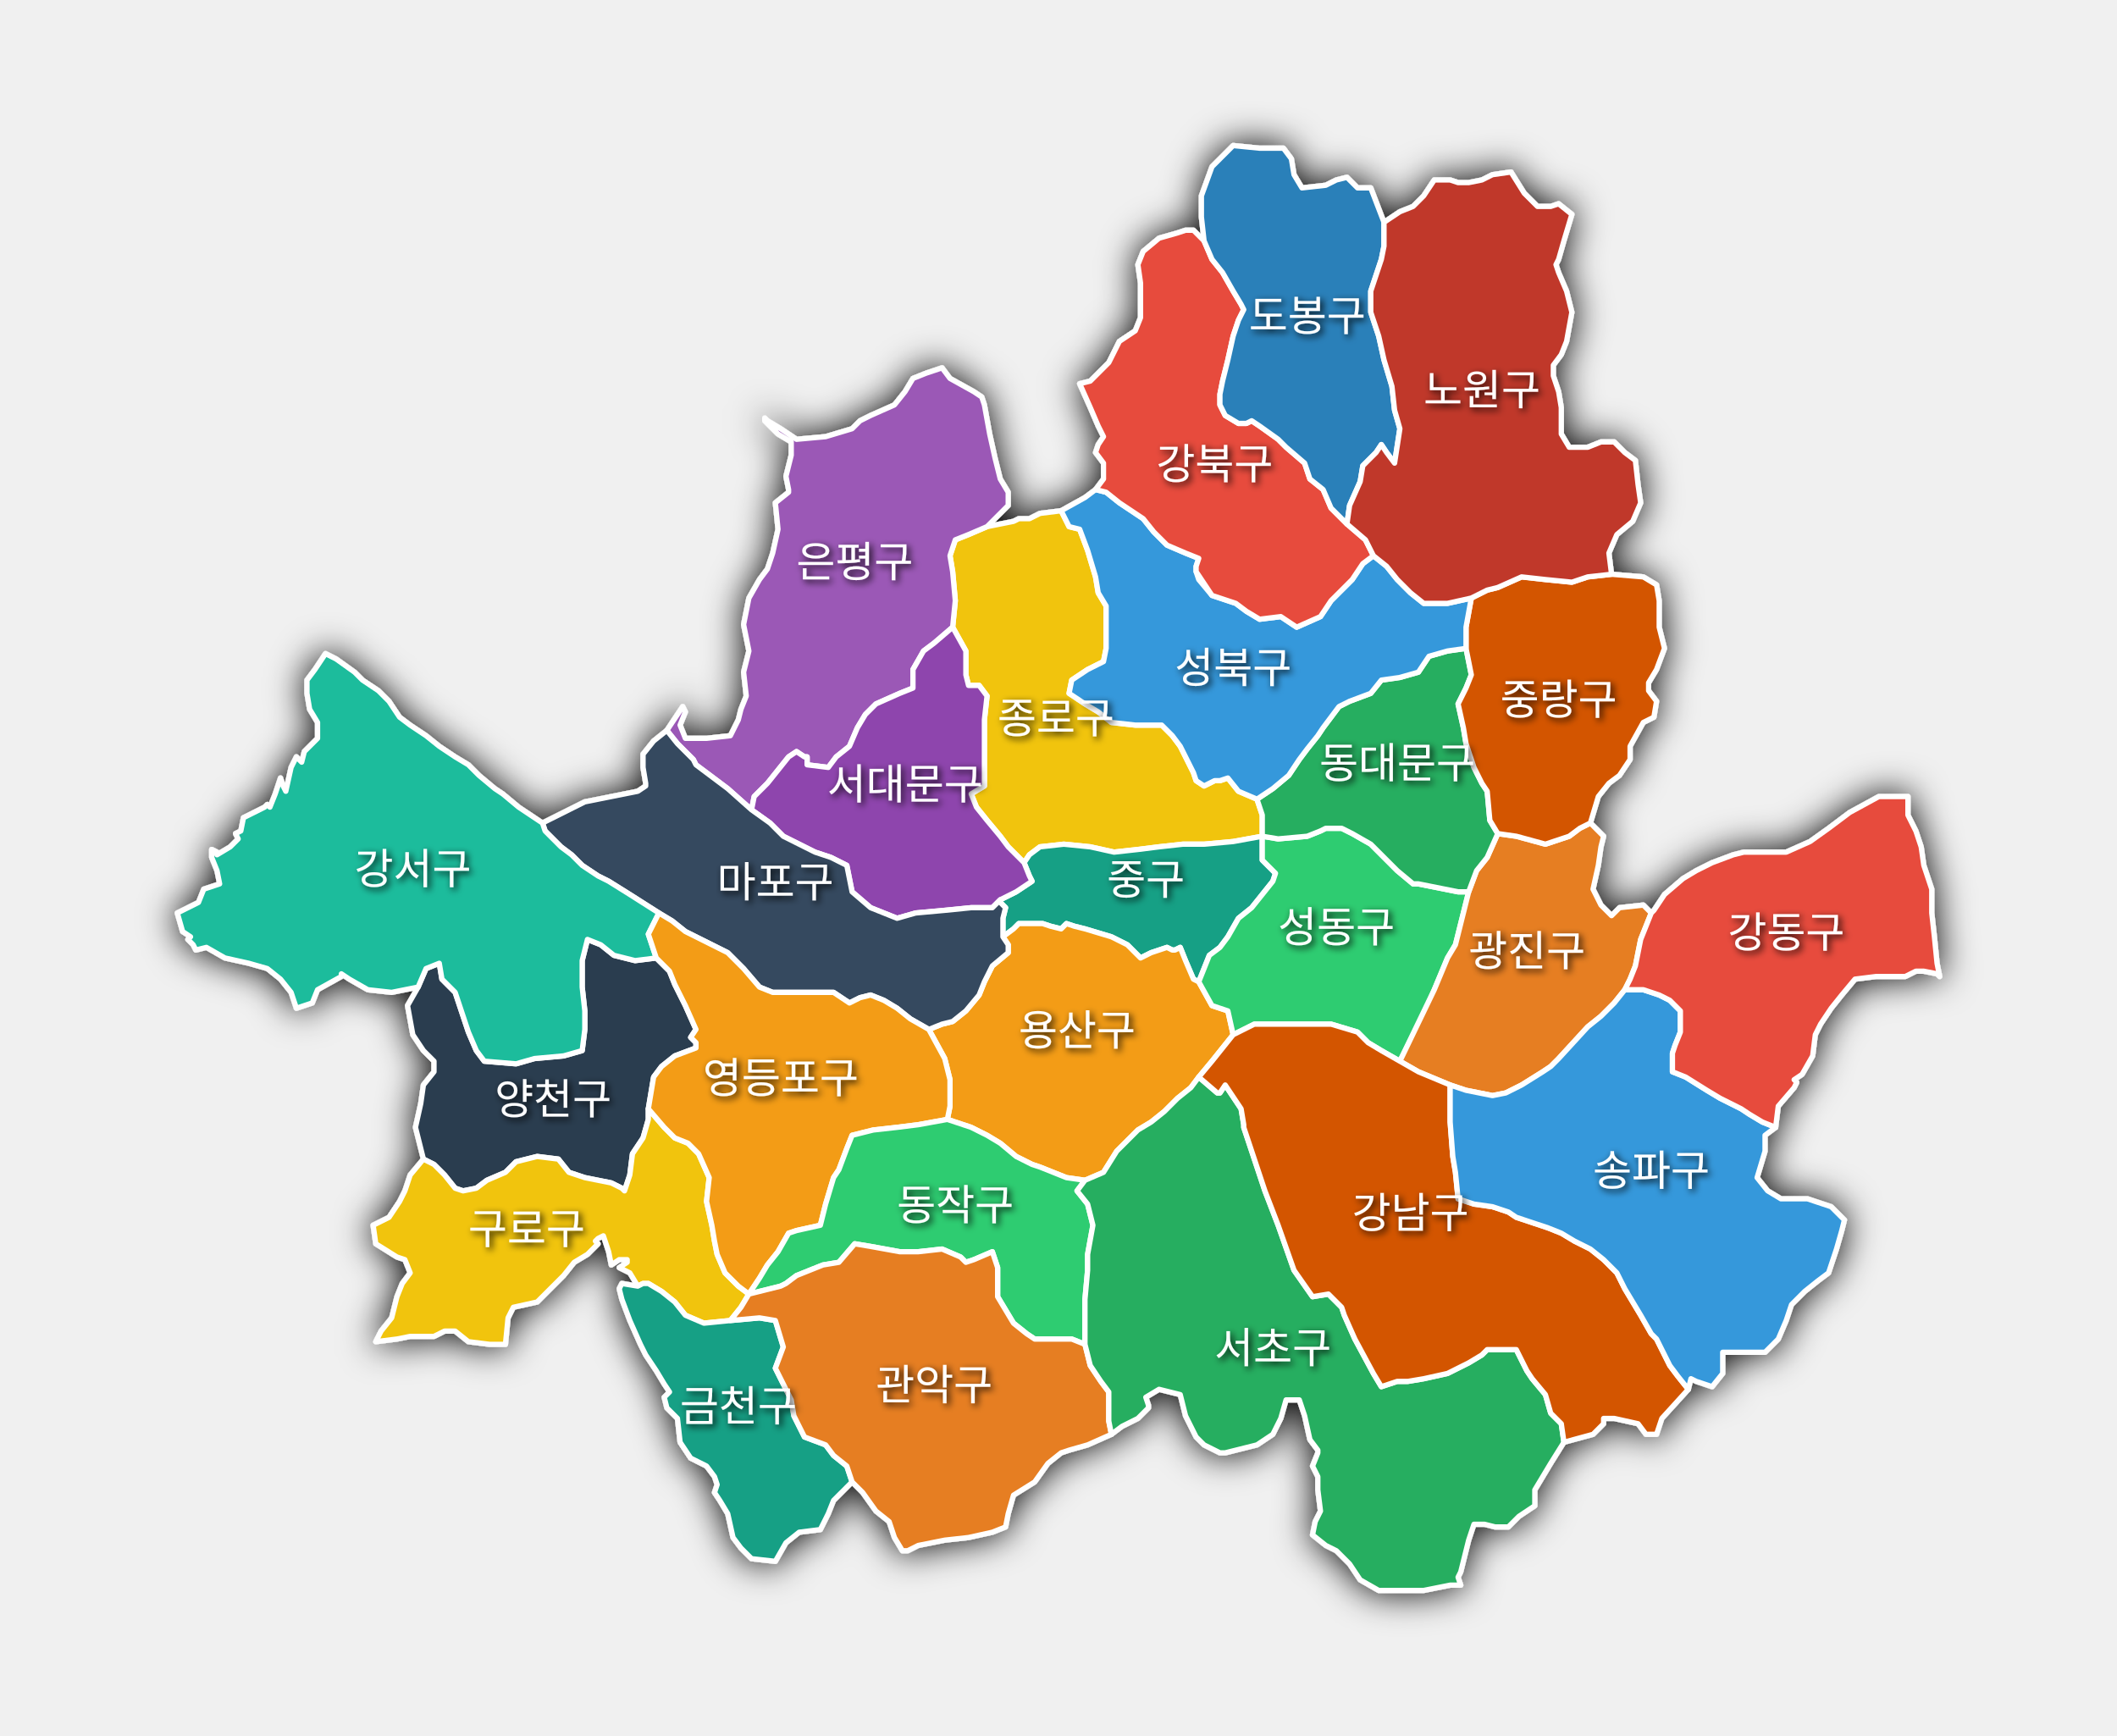
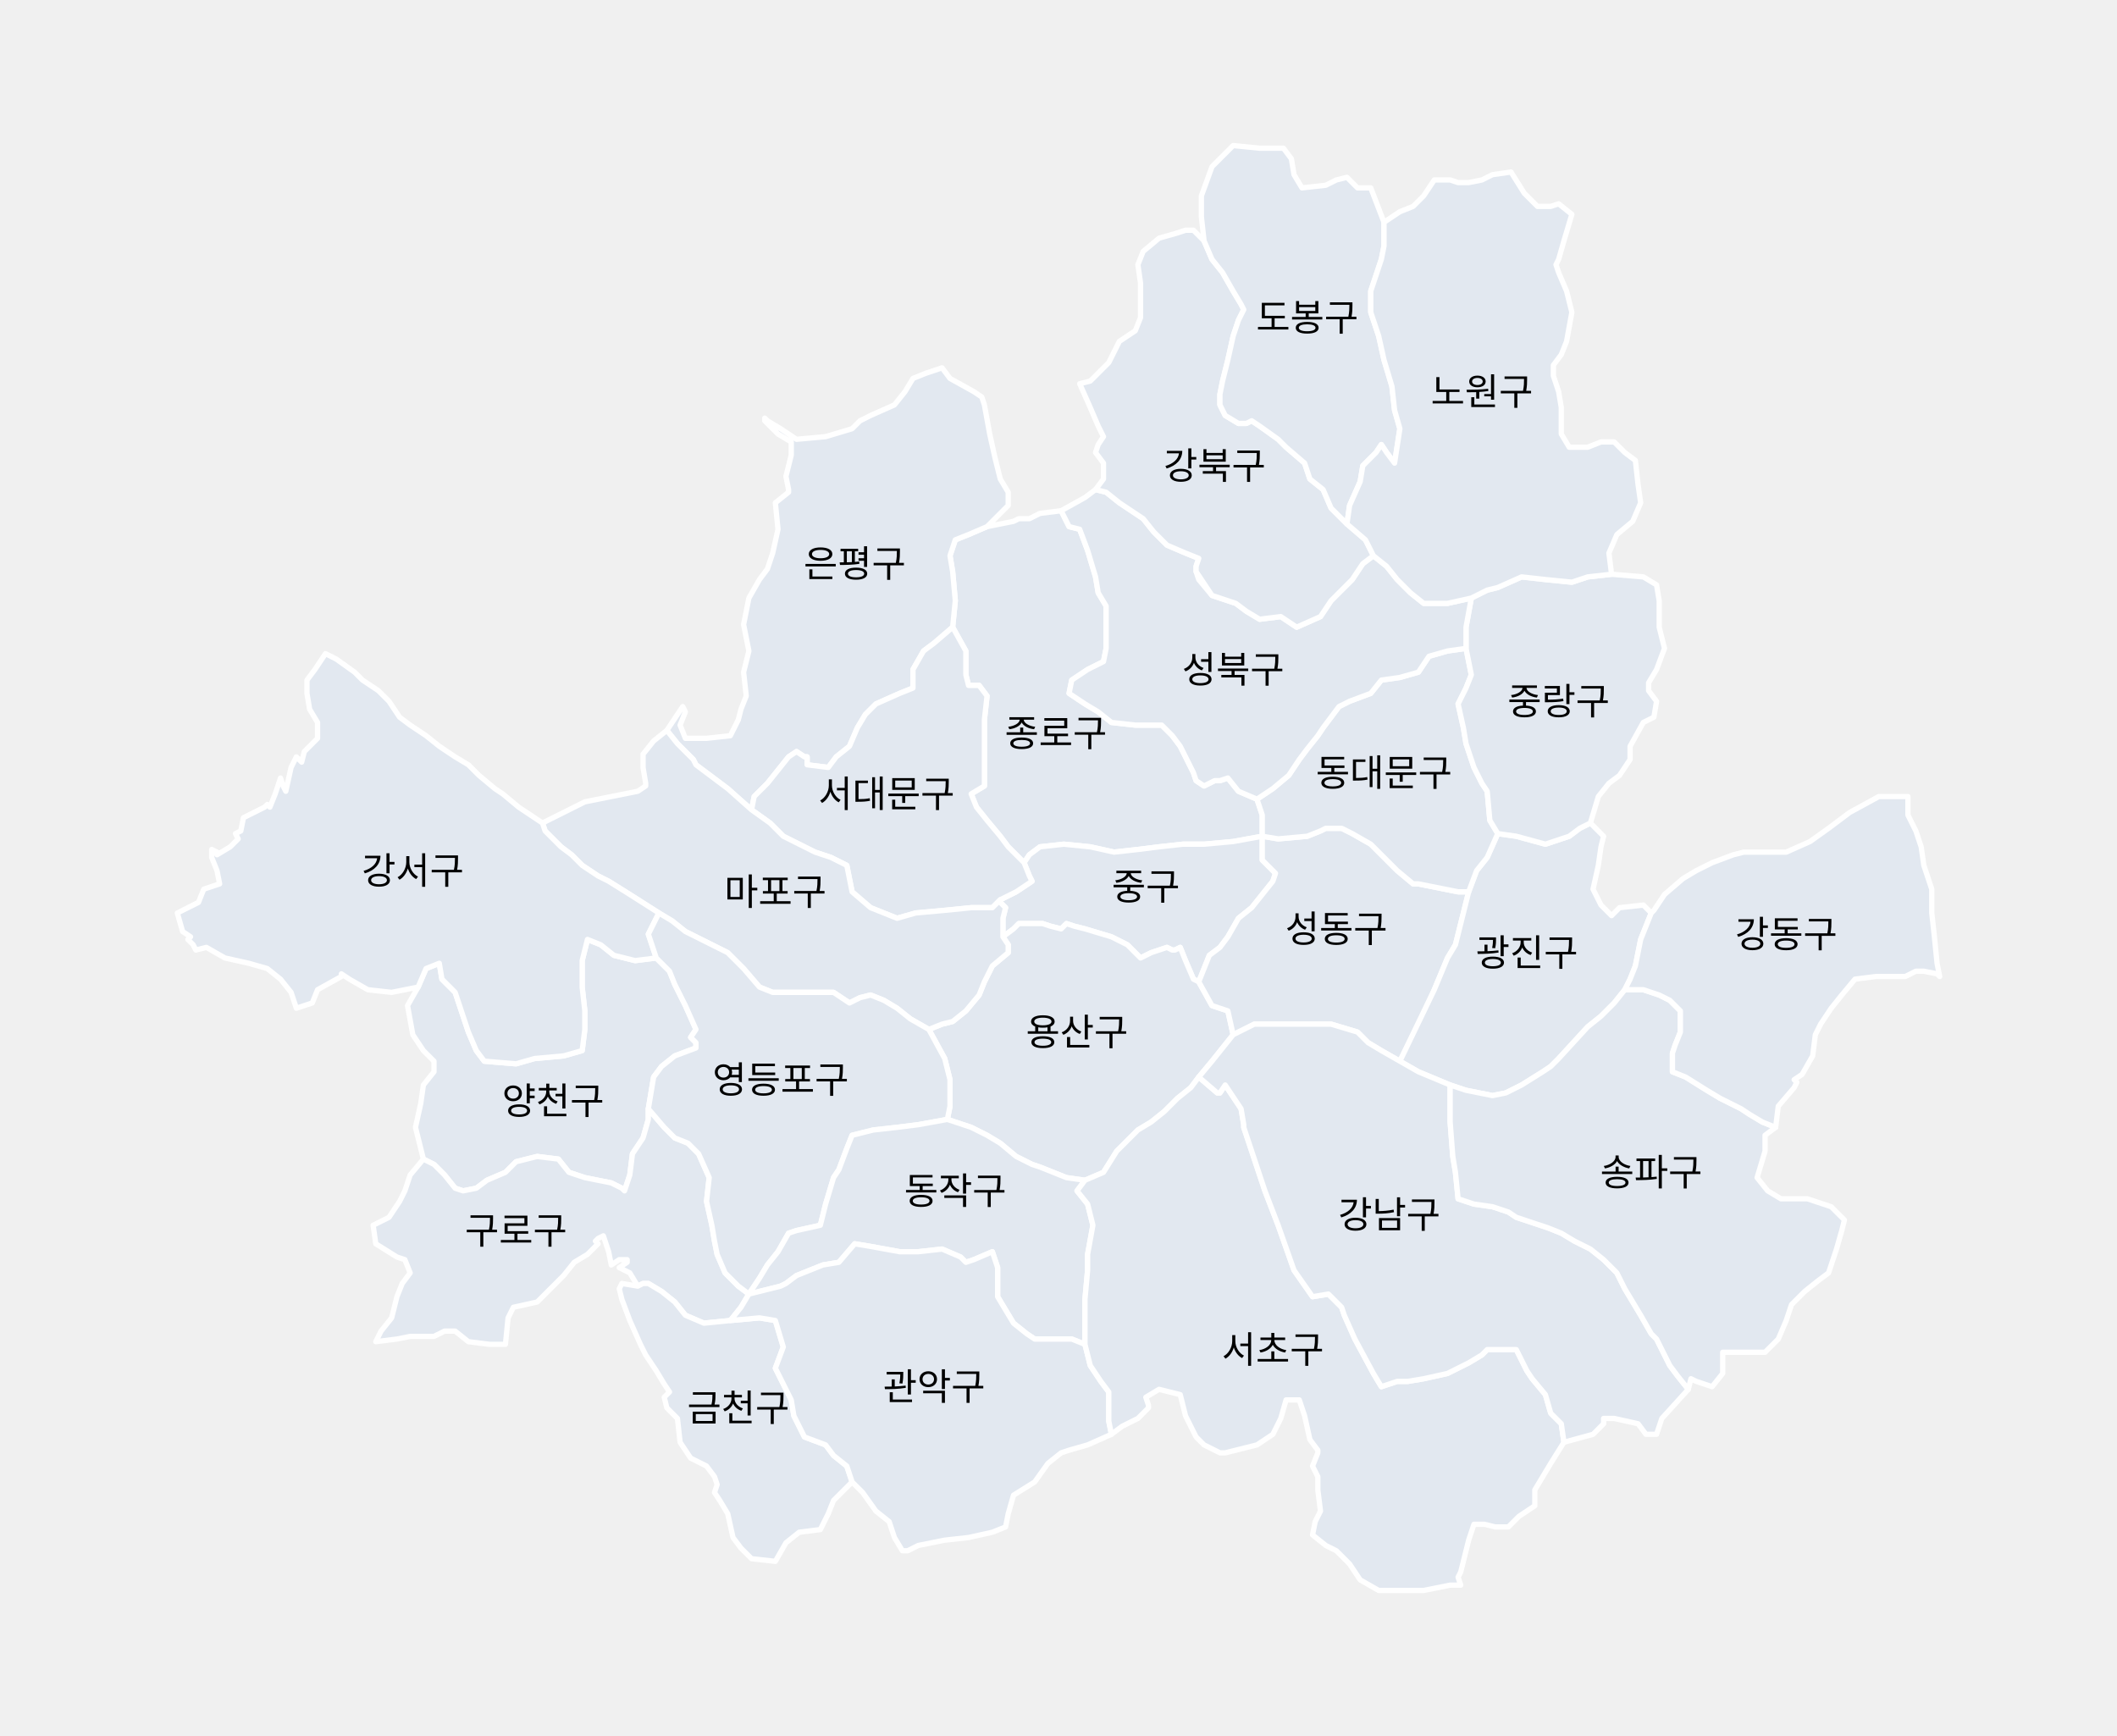
<svg xmlns="http://www.w3.org/2000/svg" style="overflow:visible" height="656" width="800">
  <style>
- .OUTLINE {
+ @font-face {
+     font-family: 'Pretendard-Regular';
+     src: url('https://cdn.jsdelivr.net/gh/Project-Noonnu/noonfonts_2107@1.1/Pretendard-Regular.woff') format('woff');
+     font-weight: 400;
+     font-style: normal;
+ }
+ .style {
    stroke-linejoin:round;
    stroke: #ffffff;
    stroke-width: 2;
+     fill: #e2e8f0;
}
- #CD11110 {
-     fill: #f1c40f;
- }
- #CD11140 {
-     fill: #16a085;
- }
- #CD11170 {
-     fill: #f39c12;
- }
- #CD11200 {
-     fill: #2ecc71;
- }
- #CD11215 {
-     fill: #e67e22;
- }
- #CD11230 {
-     fill: #27ae60;
- }
- #CD11260 {
-     fill: #d35400;
- }
- #CD11290 {
-     fill: #3498db;
- }
- #CD11305 {
-     fill: #e74c3c;
- }
- #CD11320 {
-     fill: #2980b9;
- }
- #CD11350 {
-     fill: #c0392b;
- }
- #CD11380 {
-     fill: #9b59b6;
- }
- #CD11410 {
-     fill: #8e44ad;
- }
- #CD11440 {
-     fill: #34495e;
- }
- #CD11470 {
-     fill: #2c3e50;
- }
- #CD11500 {
-     fill: #1abc9c;
- }
- #CD11530 {
-     fill: #f1c40f;
- }
- #CD11545 {
-     fill: #16a085;
- }
- #CD11560 {
-     fill: #f39c12;
- }
- #CD11590 {
-     fill: #2ecc71;
- }
- #CD11620 {
-     fill: #e67e22;
- }
- #CD11650 {
-     fill: #27ae60;
- }
- #CD11680 {
-     fill: #d35400;
- }
- #CD11710 {
-     fill: #3498db;
- }
- #CD11740 {
-     fill: #e74c3c;
- }
- .LINE {
+ .style:hover {
    stroke-linejoin:round;
    stroke: #ffffff;
-     stroke-width: 1;
-     fill: none;
- }
- .POINT {
-     stroke: #ffffff;
-     stroke-width: 1;
-     fill: #ffffff;
+     stroke-width: 2;
+     fill: #93c5fd;
+     cursor: pointer;
}
.TEXT {
-     fill: #ffffff;
-     font-size: 16px;
+     font-family: 'Pretendard-Regular';
+     fill: #000;
+     font-size: 14px;
    text-anchor: middle;
    alignment-baseline: middle;
}
</style>
  <defs>
    <filter id="dropshadow">
      <feGaussianBlur in="SourceAlpha" stdDeviation="7" />
      <feOffset dx="0" dy="0" result="offsetblur" />
      <feMerge>
        <feMergeNode />
        <feMergeNode in="SourceGraphic" />
      </feMerge>
    </filter>
    <filter id="dropshadow2">
      <feGaussianBlur in="SourceAlpha" stdDeviation="1.4" />
      <feOffset dx="1" dy="1" result="offsetblur" />
      <feMerge>
        <feMergeNode />
        <feMergeNode in="SourceGraphic" />
      </feMerge>
    </filter>
  </defs>
-   <g filter="url(#dropshadow)">
-     <path id="CD11110" class="OUTLINE" d="M 455 297 l 4 -2 1 0 1 0 3 -1 4 5 7 3 2 6 0 8 -11 2 -11 1 -8 0 -9 1 -8 1 -9 1 -9 -2 -10 -1 -9 1 -4 3 -2 3 -6 -6 -3 -4 -5 -6 -4 -5 -2 -5 5 -3 0 -6 0 -10 0 -9 1 -9 -3 -4 -2 0 -2 0 -1 -4 0 -9 -5 -9 1 -10 -1 -11 -1 -6 2 -6 5 -2 7 -3 10 -2 2 -1 3 0 1 0 4 -2 8 -1 3 6 4 1 3 8 3 10 1 6 3 5 0 9 0 7 -1 5 -6 3 -6 4 -1 5 6 4 5 3 5 4 9 1 10 0 4 4 3 4 5 10 1 3 z " />
-     <path id="CD11140" class="OUTLINE" d="M 477 316 l 0 9 5 5 -1 3 -4 5 -4 5 -5 4 -4 7 -3 4 -4 3 -4 10 -2 -1 -3 -7 -2 -5 -2 1 -1 0 -2 -1 -3 1 0 0 -3 1 -4 2 -5 -5 -6 -3 -10 -3 -4 -1 -3 -1 -2 2 -4 -1 -3 -1 -9 0 -2 2 -4 3 0 -7 1 -4 -2 -2 0 -1 6 -3 6 -4 -1 -2 -2 -5 2 -3 4 -3 9 -1 10 1 9 2 9 -1 8 -1 9 -1 8 0 11 -1 z " />
-     <path id="CD11170" class="OUTLINE" d="M 394 349 l 3 1 4 1 2 -2 3 1 4 1 10 3 6 3 5 5 4 -2 3 -1 0 0 3 -1 2 1 1 0 2 -1 2 5 3 7 2 1 5 9 6 2 2 9 -4 5 -4 5 -5 6 -3 4 -5 4 -5 5 -5 4 -5 3 -8 8 -5 8 -7 3 -7 -1 -10 -4 -3 -1 -6 -3 -6 -5 -5 -3 -6 -3 -9 -3 1 -5 0 -10 -2 -8 -6 -11 5 -2 4 -1 5 -4 5 -6 2 -5 3 -6 6 -5 0 -3 -2 -3 4 -3 2 -2 z " />
-     <path id="CD11200" class="OUTLINE" d="M 511 315 l 7 4 6 6 4 4 6 5 2 0 15 3 4 0 -5 20 -3 5 -5 12 -3 7 -10 20 -7 -4 -5 -3 -4 -4 -10 -3 -10 0 -7 0 -12 0 -8 4 -2 -9 -6 -2 -5 -9 4 -10 4 -3 3 -4 4 -7 5 -4 4 -5 4 -5 1 -3 -5 -5 0 -9 6 1 11 -1 5 -2 2 -1 6 0 z " />
-     <path id="CD11215" class="OUTLINE" d="M 605 315 l 1 1 -1 4 -1 7 -2 9 3 6 4 4 3 -3 9 -1 3 3 -4 10 -2 10 -2 5 -2 4 -4 5 -5 5 -5 4 -11 12 -3 3 -3 2 -8 5 -6 3 -5 1 -5 -1 -5 -1 -6 -2 -12 -5 -7 -4 13 -27 5 -12 3 -5 5 -20 3 -8 4 -5 4 -9 7 1 11 3 9 -3 4 -3 4 -2 z " />
-     <path id="CD11230" class="OUTLINE" d="M 554 245 l 2 10 -2 5 -3 6 2 9 1 6 3 9 3 6 2 3 1 11 3 5 -4 9 -4 5 -3 8 -4 0 -15 -3 -2 0 -6 -5 -4 -4 -6 -6 -7 -4 -4 -2 -6 0 -2 1 -5 2 -11 1 -6 -1 0 -8 -2 -6 6 -4 6 -5 4 -6 3 -4 4 -5 2 -3 6 -8 4 -2 8 -3 4 -5 7 -1 7 -2 4 -6 7 -2 z " />
-     <path id="CD11260" class="OUTLINE" d="M 621 218 l 5 3 1 6 0 10 2 8 -3 8 -3 5 0 3 3 4 -1 6 -4 2 -5 9 0 5 -4 6 -4 3 -4 5 -3 10 -4 2 -4 3 -9 3 -11 -3 -7 -1 -3 -5 -1 -11 -2 -3 -3 -6 -3 -9 -1 -6 -2 -9 3 -6 2 -5 -2 -10 0 -8 2 -11 6 -3 4 -1 9 -4 9 1 10 1 6 -2 9 -1 z " />
-     <path id="CD11290" class="OUTLINE" d="M 455 297 l -3 -2 -1 -3 -5 -10 -3 -4 -4 -4 -10 0 -9 -1 -5 -4 -5 -3 -6 -4 1 -5 6 -4 6 -3 1 -5 0 -7 0 -9 -3 -5 -1 -6 -3 -10 -3 -8 -4 -1 -3 -6 9 -5 4 -3 4 1 5 4 6 4 3 2 4 5 5 5 7 3 5 2 -1 3 0 0 0 2 1 3 5 6 9 3 4 3 5 3 8 -1 6 4 9 -4 4 -6 4 -4 4 -4 4 -6 4 -3 5 4 4 5 5 5 5 4 9 0 9 -2 -2 11 0 8 -7 1 -7 2 -4 6 -7 2 -7 1 -4 5 -8 3 -4 2 -6 8 -2 3 -4 5 -3 4 -4 6 -6 5 -6 4 -7 -3 -4 -5 -3 1 -1 0 -1 0 z " />
-     <path id="CD11305" class="OUTLINE" d="M 448 87 l 2 0 1 0 0 0 4 4 3 7 4 5 4 7 3 5 1 2 -2 4 -2 6 -2 9 -2 8 -1 5 0 4 2 4 5 3 3 0 2 -1 3 2 7 5 3 3 7 6 2 6 5 4 3 7 6 6 7 6 3 6 -4 3 -4 6 -4 4 -4 4 -4 6 -9 4 -6 -4 -8 1 -5 -3 -4 -3 -9 -3 -4 -6 -2 -3 0 -2 0 0 1 -3 -5 -2 -7 -3 -5 -5 -4 -5 -3 -2 -6 -4 -5 -4 -4 -1 3 -4 0 -6 -3 -4 1 -3 2 -3 -2 -4 -3 -7 -4 -9 4 -1 7 -7 4 -8 6 -4 2 -5 0 -13 -1 -7 2 -5 6 -5 7 -2 z " />
-     <path id="CD11320" class="OUTLINE" d="M 463 157 l -2 -4 0 -4 1 -5 2 -8 2 -9 2 -6 2 -4 -1 -2 -3 -5 -4 -7 -4 -5 -3 -7 -1 -9 0 -8 4 -11 8 -8 10 1 9 0 3 4 1 6 3 5 9 -1 4 -2 4 -1 4 4 5 0 5 13 0 9 -1 5 -4 12 0 8 3 9 2 9 3 10 1 9 2 7 -2 13 -3 -4 -2 -3 -2 3 -5 5 -1 6 -4 9 -1 7 -6 -6 -3 -7 -5 -4 -2 -6 -7 -6 -3 -3 -7 -5 -3 -2 -2 1 -3 0 z " />
-     <path id="CD11350" class="OUTLINE" d="M 619 183 l 1 7 -3 7 -6 5 -3 7 1 8 -9 1 -6 2 -10 -1 -9 -1 -9 4 -4 1 -6 3 -9 2 -9 0 -5 -4 -5 -5 -4 -5 -5 -4 -3 -6 -7 -6 1 -7 4 -9 1 -6 5 -5 2 -3 2 3 3 4 2 -13 -2 -7 -1 -9 -3 -10 -2 -9 -3 -9 0 -8 4 -12 1 -5 0 -9 6 -4 5 -2 4 -4 4 -6 6 0 3 1 4 0 5 -1 4 -2 7 -1 5 8 5 5 5 0 3 -1 5 4 -3 10 -2 7 -1 2 1 3 3 7 2 8 -2 11 -2 5 -3 4 0 4 2 6 1 6 0 10 3 5 7 0 5 -2 5 0 4 4 4 3 z " />
-     <path id="CD11380" class="OUTLINE" d="M 368 148 l 3 2 1 3 2 11 2 9 2 8 3 5 0 5 -3 3 -5 5 -7 3 -5 2 -2 6 1 6 1 11 -1 10 -7 6 -4 3 -4 7 0 7 -5 2 -9 4 -4 4 -3 5 -3 7 -5 4 -3 4 -8 -1 0 -3 -1 0 -3 -2 -3 2 -4 5 -4 5 -5 5 -1 5 -9 -8 -12 -9 -1 -2 -6 -6 -4 -5 6 -9 1 2 -2 5 2 5 8 0 9 -1 3 -6 1 -4 2 -5 -1 -9 2 -8 -2 -10 2 -10 4 -7 3 -4 2 -6 2 -9 -1 -10 5 -4 0 -1 -1 -5 1 -4 1 -4 0 -5 -5 -3 -5 -5 0 -1 1 1 5 3 6 4 11 -1 10 -3 3 -3 4 -2 9 -4 4 -5 3 -5 5 -2 6 -2 3 4 z " />
-     <path id="CD11410" class="OUTLINE" d="M 365 255 l 1 4 2 0 2 0 3 4 -1 9 0 9 0 10 0 6 -5 3 2 5 4 5 5 6 3 4 6 6 2 5 1 2 -6 4 -6 3 -3 3 -8 0 -10 1 -11 1 -7 2 -10 -4 -7 -6 -2 -10 -6 -3 -6 -2 -4 -2 -8 -4 -5 -5 -7 -5 1 -5 5 -5 4 -5 4 -5 3 -2 3 2 1 0 0 3 8 1 3 -4 5 -4 3 -7 3 -5 4 -4 9 -4 5 -2 0 -7 4 -7 4 -3 7 -6 5 9 z " />
-     <path id="CD11440" class="OUTLINE" d="M 263 289 l 12 9 9 8 7 5 5 5 8 4 4 2 6 2 6 3 2 10 7 6 10 4 7 -2 11 -1 10 -1 8 0 3 -3 0 1 2 2 -1 4 0 7 2 3 0 3 -6 5 -3 6 -2 5 -5 6 -5 4 -4 1 -5 2 -7 -4 -5 -4 -5 -3 -5 -2 -4 1 -4 2 -6 -4 -11 0 -12 0 -5 -2 -6 -7 -6 -6 -8 -4 -8 -4 -5 -4 -5 -3 -11 -7 -8 -5 -4 -2 -6 -4 -4 -4 -4 -3 -6 -6 -1 -3 8 -4 4 -2 4 -2 10 -2 10 -2 3 -2 0 -1 -1 -6 0 -5 4 -5 5 -4 4 5 6 6 z " />
-     <path id="CD11470" class="OUTLINE" d="M 240 363 l 8 -1 5 5 2 5 4 8 4 9 -2 3 2 2 0 2 -8 3 -5 4 -3 4 -2 12 0 4 -2 7 -4 6 -1 8 -2 6 -1 -1 -4 -2 -10 -2 -6 -2 -4 -5 -8 -1 -8 2 -4 4 -7 3 -4 3 -5 1 -3 -1 -4 -5 -4 -4 -4 -2 -3 -12 2 -9 1 -7 4 -5 0 -4 -4 -4 -4 -6 -2 -11 4 -7 3 -7 5 -2 1 6 5 5 2 6 3 9 3 7 3 4 12 1 7 -2 11 -1 7 -2 1 -8 0 -7 -1 -9 0 -10 2 -8 5 2 5 4 z " />
-     <path id="CD11500" class="OUTLINE" d="M 134 254 l 3 3 6 4 4 4 4 6 4 3 6 4 5 4 6 4 5 3 4 4 6 5 3 2 6 5 9 6 1 3 6 6 4 3 4 4 6 4 4 2 8 5 11 7 -4 8 3 9 -8 1 -8 -2 -5 -4 -5 -2 -2 8 0 10 1 9 0 7 -1 8 -7 2 -11 1 -7 2 -12 -1 -3 -4 -3 -7 -3 -9 -2 -6 -5 -5 -1 -6 -5 2 -3 7 -10 2 -9 -1 -7 -4 -3 -2 0 1 -9 5 -2 5 -6 2 -2 -6 -4 -5 -5 -4 -7 -2 -9 -2 -7 -4 -4 1 -1 -2 -2 -2 1 -1 -3 -2 -2 -7 8 -4 2 -5 6 -2 -1 -5 -2 -5 0 -3 2 1 0 1 5 -3 3 -3 -1 -2 2 -1 1 -5 8 -4 1 -1 1 1 2 -5 2 -6 1 3 1 2 2 -9 2 -4 2 2 1 -4 5 -5 0 -6 -3 -5 -1 -6 0 -5 3 -4 4 -6 4 2 z " />
-     <path id="CD11530" class="OUTLINE" d="M 245 419 l 6 7 4 4 5 2 4 4 4 9 -1 9 2 9 1 6 1 5 3 7 5 5 4 3 -3 5 -4 5 -10 1 -7 -3 -4 -5 -5 -4 -5 -3 -2 0 -2 1 -3 -5 -4 -2 3 -2 0 -1 -3 0 -3 2 -1 -5 -2 -6 -2 1 -1 1 1 1 -4 4 -5 3 -4 5 -4 4 -6 6 -9 2 -2 4 -1 10 -6 0 -8 -1 -5 -4 -4 0 -4 2 -9 0 -5 1 -8 1 2 -4 4 -5 2 -8 2 -5 3 -4 -2 -5 -3 -1 -8 -5 -1 -7 6 -3 4 -6 2 -4 2 -6 5 -6 4 2 4 4 4 5 3 1 5 -1 4 -3 7 -3 4 -4 8 -2 8 1 4 5 6 2 10 2 4 2 1 1 2 -6 1 -8 4 -6 2 -7 z " />
-     <path id="CD11545" class="OUTLINE" d="M 241 486 l 2 -1 2 0 5 3 5 4 4 5 7 3 10 -1 11 -1 6 1 3 10 -3 8 3 6 3 6 1 6 4 8 8 3 3 4 5 4 2 6 -7 7 -2 5 -3 6 -8 1 -5 4 -4 7 -9 -1 -4 -4 -3 -4 -2 -9 -3 -5 -2 -3 1 -3 -1 -3 -3 -4 -6 -3 -4 -6 -1 -9 -4 -4 -1 -4 2 -2 -2 -3 -3 -5 -4 -6 -2 -4 -4 -9 -3 -8 -1 -4 1 -2 z " />
-     <path id="CD11560" class="OUTLINE" d="M 249 345 l 5 3 5 4 8 4 8 4 6 6 6 7 5 2 12 0 11 0 6 4 4 -2 4 -1 5 2 5 3 5 4 7 4 6 11 2 8 0 10 -1 5 -11 2 -8 1 -9 1 -8 2 -2 5 -3 8 -2 3 -3 10 -2 8 -9 2 -3 1 -4 7 -4 5 -3 5 -4 6 -4 -3 -5 -5 -3 -7 -1 -5 -1 -6 -2 -9 1 -9 -4 -9 -4 -4 -5 -2 -4 -4 -6 -7 2 -12 3 -4 5 -4 8 -3 0 -2 -2 -2 2 -3 -4 -9 -4 -8 -2 -5 -5 -5 -3 -9 z " />
-     <path id="CD11590" class="OUTLINE" d="M 367 426 l 6 3 5 3 6 5 6 3 3 1 10 4 7 1 -3 4 0 0 4 5 2 8 -2 11 0 6 -1 11 0 8 0 9 -5 -2 -14 0 -3 -2 -5 -4 -6 -10 0 -11 -2 -6 -7 3 -3 1 -2 -2 -7 -3 -9 1 -7 0 -11 -2 -6 -1 -6 7 -6 1 -10 4 -4 3 -2 1 -12 3 4 -6 3 -5 4 -5 4 -7 3 -1 9 -2 2 -8 3 -10 2 -3 3 -8 2 -5 8 -2 9 -1 8 -1 11 -2 z " />
-     <path id="CD11620" class="OUTLINE" d="M 323 470 l 6 1 11 2 7 0 9 -1 7 3 2 2 3 -1 7 -3 2 6 0 11 6 10 5 4 3 2 14 0 5 2 2 8 4 6 3 4 0 11 1 5 -9 4 -7 2 -3 1 -5 4 -5 7 -8 5 -2 7 -1 5 -5 2 -9 2 -9 1 -10 2 -4 2 -2 0 -3 -5 -2 -6 -5 -4 -5 -7 -4 -4 -2 -6 -5 -4 -3 -4 -8 -3 -4 -8 -1 -6 -3 -6 -3 -6 3 -8 -3 -10 -6 -1 -11 1 4 -5 3 -5 12 -3 2 -1 4 -3 10 -4 6 -1 z " />
-     <path id="CD11650" class="OUTLINE" d="M 460 413 l 1 0 2 -3 6 9 1 6 0 1 3 9 5 15 5 13 6 17 7 10 6 -1 5 5 1 3 4 9 7 13 3 5 6 -2 4 0 6 -1 9 -2 8 -4 5 -3 2 -2 11 0 4 8 2 3 5 6 2 7 4 4 1 7 -5 8 -6 10 0 6 -6 4 -4 4 -5 0 -4 -1 -4 0 -2 6 -2 8 -1 4 -1 2 1 3 -4 0 -10 2 -9 0 -8 0 -7 -4 -4 -6 -5 -5 -4 -2 -5 -4 1 -5 2 -4 -1 -8 0 -5 -2 -4 2 -5 0 -1 -3 -4 -2 -9 -2 -6 -5 0 -2 7 -3 6 -6 4 -8 2 -4 1 -2 0 -6 -3 -3 -3 0 0 -1 -2 -3 -6 -2 -8 -8 -2 -5 3 1 3 0 1 -4 4 -6 3 -4 3 -1 -5 0 -11 -3 -4 -4 -6 -2 -8 0 -9 0 -8 1 -11 0 -6 2 -11 -2 -8 -4 -5 0 0 3 -4 7 -3 5 -8 8 -8 5 -3 5 -4 5 -5 5 -4 3 -4 z " />
-     <path id="CD11680" class="OUTLINE" d="M 503 387 l 10 3 4 4 5 3 7 4 7 4 12 5 0 10 0 4 1 13 1 6 1 10 6 2 7 1 6 2 3 2 12 4 5 2 5 3 6 3 5 4 5 5 3 6 3 5 3 5 4 7 2 2 5 10 3 4 4 5 -10 11 -2 6 -4 0 -3 -4 -9 -2 -4 0 0 2 -1 1 -3 3 -11 3 -1 -7 -4 -4 -2 -7 -5 -6 -2 -3 -4 -8 -11 0 -2 2 -5 3 -8 4 -9 2 -6 1 -4 0 -6 2 -3 -5 -7 -13 -4 -9 -1 -3 -5 -5 -6 1 -7 -10 -6 -17 -5 -13 -5 -15 -3 -9 0 -1 -1 -6 -6 -9 -2 3 -1 0 -7 -6 5 -6 4 -5 4 -5 8 -4 12 0 7 0 z " />
-     <path id="CD11710" class="OUTLINE" d="M 621 374 l 6 2 4 2 4 4 0 8 -2 5 -1 3 0 7 5 2 8 5 5 3 8 4 3 2 5 3 5 2 -4 3 0 6 -3 10 4 5 5 3 10 0 9 3 5 5 -1 4 -2 7 -3 9 -4 3 -5 4 -5 5 -2 6 -3 7 -5 5 -10 0 -6 0 0 8 -4 5 -6 -2 -2 -1 -1 4 -4 -5 -3 -4 -5 -10 -2 -2 -4 -7 -3 -5 -3 -5 -3 -6 -5 -5 -5 -4 -6 -3 -5 -3 -5 -2 -12 -4 -3 -2 -6 -2 -7 -1 -6 -2 -1 -10 -1 -6 -1 -13 0 -4 0 -10 6 2 5 1 5 1 5 -1 6 -3 8 -5 3 -2 3 -3 11 -12 5 -4 5 -5 4 -5 z " />
-     <path id="CD11740" class="OUTLINE" d="M 726 320 l 1 7 3 9 0 9 1 9 1 10 1 5 -1 -1 -5 -1 -3 0 -4 2 -11 0 -8 1 -5 6 -4 5 -4 6 -2 4 -1 8 -4 7 -3 2 1 1 -1 2 -6 7 -1 8 -5 -2 -5 -3 -3 -2 -8 -4 -5 -3 -8 -5 -5 -2 0 -7 1 -3 2 -5 0 -8 -4 -4 -4 -2 -6 -2 -7 0 2 -4 2 -5 2 -10 4 -10 1 -1 4 -6 7 -6 5 -3 6 -3 8 -3 4 -1 5 0 11 0 9 -4 7 -5 8 -6 11 -6 11 0 0 7 3 6 z " />
-   </g>
-   <g filter="url(#dropshadow2)" />
-   <g filter="url(#dropshadow2)">
-     <text id="LCD11110" class="TEXT" x="399" y="277">종로구</text>
-     <text id="LCD11140" class="TEXT" x="433" y="338">중구</text>
-     <text id="LCD11170" class="TEXT" x="407" y="395">용산구</text>
-     <text id="LCD11200" class="TEXT" x="505" y="356">성동구</text>
-     <text id="LCD11215" class="TEXT" x="577" y="365">광진구</text>
-     <text id="LCD11230" class="TEXT" x="528" y="294">동대문구</text>
-     <text id="LCD11260" class="TEXT" x="589" y="270">중랑구</text>
-     <text id="LCD11290" class="TEXT" x="466" y="258">성북구</text>
-     <text id="LCD11305" class="TEXT" x="459" y="181">강북구</text>
-     <text id="LCD11320" class="TEXT" x="494" y="125">도봉구</text>
-     <text id="LCD11350" class="TEXT" x="560" y="153">노원구</text>
-     <text id="LCD11380" class="TEXT" x="323" y="218">은평구</text>
-     <text id="LCD11410" class="TEXT" x="342" y="302">서대문구</text>
-     <text id="LCD11440" class="TEXT" x="293" y="339">마포구</text>
-     <text id="LCD11470" class="TEXT" x="209" y="421">양천구</text>
-     <text id="LCD11500" class="TEXT" x="156" y="334">강서구</text>
-     <text id="LCD11530" class="TEXT" x="199" y="470">구로구</text>
-     <text id="LCD11545" class="TEXT" x="279" y="537">금천구</text>
-     <text id="LCD11560" class="TEXT" x="295" y="413">영등포구</text>
-     <text id="LCD11590" class="TEXT" x="361" y="461">동작구</text>
-     <text id="LCD11620" class="TEXT" x="353" y="529">관악구</text>
-     <text id="LCD11650" class="TEXT" x="481" y="515">서초구</text>
-     <text id="LCD11680" class="TEXT" x="533" y="464">강남구</text>
-     <text id="LCD11710" class="TEXT" x="624" y="448">송파구</text>
-     <text id="LCD11740" class="TEXT" x="675" y="358">강동구</text>
-   </g>
+   <path id="CD11110" class="style" d="M 455 297 l 4 -2 1 0 1 0 3 -1 4 5 7 3 2 6 0 8 -11 2 -11 1 -8 0 -9 1 -8 1 -9 1 -9 -2 -10 -1 -9 1 -4 3 -2 3 -6 -6 -3 -4 -5 -6 -4 -5 -2 -5 5 -3 0 -6 0 -10 0 -9 1 -9 -3 -4 -2 0 -2 0 -1 -4 0 -9 -5 -9 1 -10 -1 -11 -1 -6 2 -6 5 -2 7 -3 10 -2 2 -1 3 0 1 0 4 -2 8 -1 3 6 4 1 3 8 3 10 1 6 3 5 0 9 0 7 -1 5 -6 3 -6 4 -1 5 6 4 5 3 5 4 9 1 10 0 4 4 3 4 5 10 1 3 z " />
+   <path id="CD11140" class="style" d="M 477 316 l 0 9 5 5 -1 3 -4 5 -4 5 -5 4 -4 7 -3 4 -4 3 -4 10 -2 -1 -3 -7 -2 -5 -2 1 -1 0 -2 -1 -3 1 0 0 -3 1 -4 2 -5 -5 -6 -3 -10 -3 -4 -1 -3 -1 -2 2 -4 -1 -3 -1 -9 0 -2 2 -4 3 0 -7 1 -4 -2 -2 0 -1 6 -3 6 -4 -1 -2 -2 -5 2 -3 4 -3 9 -1 10 1 9 2 9 -1 8 -1 9 -1 8 0 11 -1 z " />
+   <path id="CD11170" class="style" d="M 394 349 l 3 1 4 1 2 -2 3 1 4 1 10 3 6 3 5 5 4 -2 3 -1 0 0 3 -1 2 1 1 0 2 -1 2 5 3 7 2 1 5 9 6 2 2 9 -4 5 -4 5 -5 6 -3 4 -5 4 -5 5 -5 4 -5 3 -8 8 -5 8 -7 3 -7 -1 -10 -4 -3 -1 -6 -3 -6 -5 -5 -3 -6 -3 -9 -3 1 -5 0 -10 -2 -8 -6 -11 5 -2 4 -1 5 -4 5 -6 2 -5 3 -6 6 -5 0 -3 -2 -3 4 -3 2 -2 z " />
+   <path id="CD11200" class="style" d="M 511 315 l 7 4 6 6 4 4 6 5 2 0 15 3 4 0 -5 20 -3 5 -5 12 -3 7 -10 20 -7 -4 -5 -3 -4 -4 -10 -3 -10 0 -7 0 -12 0 -8 4 -2 -9 -6 -2 -5 -9 4 -10 4 -3 3 -4 4 -7 5 -4 4 -5 4 -5 1 -3 -5 -5 0 -9 6 1 11 -1 5 -2 2 -1 6 0 z " />
+   <path id="CD11215" class="style" d="M 605 315 l 1 1 -1 4 -1 7 -2 9 3 6 4 4 3 -3 9 -1 3 3 -4 10 -2 10 -2 5 -2 4 -4 5 -5 5 -5 4 -11 12 -3 3 -3 2 -8 5 -6 3 -5 1 -5 -1 -5 -1 -6 -2 -12 -5 -7 -4 13 -27 5 -12 3 -5 5 -20 3 -8 4 -5 4 -9 7 1 11 3 9 -3 4 -3 4 -2 z " />
+   <path id="CD11230" class="style" d="M 554 245 l 2 10 -2 5 -3 6 2 9 1 6 3 9 3 6 2 3 1 11 3 5 -4 9 -4 5 -3 8 -4 0 -15 -3 -2 0 -6 -5 -4 -4 -6 -6 -7 -4 -4 -2 -6 0 -2 1 -5 2 -11 1 -6 -1 0 -8 -2 -6 6 -4 6 -5 4 -6 3 -4 4 -5 2 -3 6 -8 4 -2 8 -3 4 -5 7 -1 7 -2 4 -6 7 -2 z " />
+   <path id="CD11260" class="style" d="M 621 218 l 5 3 1 6 0 10 2 8 -3 8 -3 5 0 3 3 4 -1 6 -4 2 -5 9 0 5 -4 6 -4 3 -4 5 -3 10 -4 2 -4 3 -9 3 -11 -3 -7 -1 -3 -5 -1 -11 -2 -3 -3 -6 -3 -9 -1 -6 -2 -9 3 -6 2 -5 -2 -10 0 -8 2 -11 6 -3 4 -1 9 -4 9 1 10 1 6 -2 9 -1 z " />
+   <path id="CD11290" class="style" d="M 455 297 l -3 -2 -1 -3 -5 -10 -3 -4 -4 -4 -10 0 -9 -1 -5 -4 -5 -3 -6 -4 1 -5 6 -4 6 -3 1 -5 0 -7 0 -9 -3 -5 -1 -6 -3 -10 -3 -8 -4 -1 -3 -6 9 -5 4 -3 4 1 5 4 6 4 3 2 4 5 5 5 7 3 5 2 -1 3 0 0 0 2 1 3 5 6 9 3 4 3 5 3 8 -1 6 4 9 -4 4 -6 4 -4 4 -4 4 -6 4 -3 5 4 4 5 5 5 5 4 9 0 9 -2 -2 11 0 8 -7 1 -7 2 -4 6 -7 2 -7 1 -4 5 -8 3 -4 2 -6 8 -2 3 -4 5 -3 4 -4 6 -6 5 -6 4 -7 -3 -4 -5 -3 1 -1 0 -1 0 z " />
+   <path id="CD11305" class="style" d="M 448 87 l 2 0 1 0 0 0 4 4 3 7 4 5 4 7 3 5 1 2 -2 4 -2 6 -2 9 -2 8 -1 5 0 4 2 4 5 3 3 0 2 -1 3 2 7 5 3 3 7 6 2 6 5 4 3 7 6 6 7 6 3 6 -4 3 -4 6 -4 4 -4 4 -4 6 -9 4 -6 -4 -8 1 -5 -3 -4 -3 -9 -3 -4 -6 -2 -3 0 -2 0 0 1 -3 -5 -2 -7 -3 -5 -5 -4 -5 -3 -2 -6 -4 -5 -4 -4 -1 3 -4 0 -6 -3 -4 1 -3 2 -3 -2 -4 -3 -7 -4 -9 4 -1 7 -7 4 -8 6 -4 2 -5 0 -13 -1 -7 2 -5 6 -5 7 -2 z " />
+   <path id="CD11320" class="style" d="M 463 157 l -2 -4 0 -4 1 -5 2 -8 2 -9 2 -6 2 -4 -1 -2 -3 -5 -4 -7 -4 -5 -3 -7 -1 -9 0 -8 4 -11 8 -8 10 1 9 0 3 4 1 6 3 5 9 -1 4 -2 4 -1 4 4 5 0 5 13 0 9 -1 5 -4 12 0 8 3 9 2 9 3 10 1 9 2 7 -2 13 -3 -4 -2 -3 -2 3 -5 5 -1 6 -4 9 -1 7 -6 -6 -3 -7 -5 -4 -2 -6 -7 -6 -3 -3 -7 -5 -3 -2 -2 1 -3 0 z " />
+   <path id="CD11350" class="style" d="M 619 183 l 1 7 -3 7 -6 5 -3 7 1 8 -9 1 -6 2 -10 -1 -9 -1 -9 4 -4 1 -6 3 -9 2 -9 0 -5 -4 -5 -5 -4 -5 -5 -4 -3 -6 -7 -6 1 -7 4 -9 1 -6 5 -5 2 -3 2 3 3 4 2 -13 -2 -7 -1 -9 -3 -10 -2 -9 -3 -9 0 -8 4 -12 1 -5 0 -9 6 -4 5 -2 4 -4 4 -6 6 0 3 1 4 0 5 -1 4 -2 7 -1 5 8 5 5 5 0 3 -1 5 4 -3 10 -2 7 -1 2 1 3 3 7 2 8 -2 11 -2 5 -3 4 0 4 2 6 1 6 0 10 3 5 7 0 5 -2 5 0 4 4 4 3 z " />
+   <path id="CD11380" class="style" d="M 368 148 l 3 2 1 3 2 11 2 9 2 8 3 5 0 5 -3 3 -5 5 -7 3 -5 2 -2 6 1 6 1 11 -1 10 -7 6 -4 3 -4 7 0 7 -5 2 -9 4 -4 4 -3 5 -3 7 -5 4 -3 4 -8 -1 0 -3 -1 0 -3 -2 -3 2 -4 5 -4 5 -5 5 -1 5 -9 -8 -12 -9 -1 -2 -6 -6 -4 -5 6 -9 1 2 -2 5 2 5 8 0 9 -1 3 -6 1 -4 2 -5 -1 -9 2 -8 -2 -10 2 -10 4 -7 3 -4 2 -6 2 -9 -1 -10 5 -4 0 -1 -1 -5 1 -4 1 -4 0 -5 -5 -3 -5 -5 0 -1 1 1 5 3 6 4 11 -1 10 -3 3 -3 4 -2 9 -4 4 -5 3 -5 5 -2 6 -2 3 4 z " />
+   <path id="CD11410" class="style" d="M 365 255 l 1 4 2 0 2 0 3 4 -1 9 0 9 0 10 0 6 -5 3 2 5 4 5 5 6 3 4 6 6 2 5 1 2 -6 4 -6 3 -3 3 -8 0 -10 1 -11 1 -7 2 -10 -4 -7 -6 -2 -10 -6 -3 -6 -2 -4 -2 -8 -4 -5 -5 -7 -5 1 -5 5 -5 4 -5 4 -5 3 -2 3 2 1 0 0 3 8 1 3 -4 5 -4 3 -7 3 -5 4 -4 9 -4 5 -2 0 -7 4 -7 4 -3 7 -6 5 9 z " />
+   <path id="CD11440" class="style" d="M 263 289 l 12 9 9 8 7 5 5 5 8 4 4 2 6 2 6 3 2 10 7 6 10 4 7 -2 11 -1 10 -1 8 0 3 -3 0 1 2 2 -1 4 0 7 2 3 0 3 -6 5 -3 6 -2 5 -5 6 -5 4 -4 1 -5 2 -7 -4 -5 -4 -5 -3 -5 -2 -4 1 -4 2 -6 -4 -11 0 -12 0 -5 -2 -6 -7 -6 -6 -8 -4 -8 -4 -5 -4 -5 -3 -11 -7 -8 -5 -4 -2 -6 -4 -4 -4 -4 -3 -6 -6 -1 -3 8 -4 4 -2 4 -2 10 -2 10 -2 3 -2 0 -1 -1 -6 0 -5 4 -5 5 -4 4 5 6 6 z " />
+   <path id="CD11470" class="style" d="M 240 363 l 8 -1 5 5 2 5 4 8 4 9 -2 3 2 2 0 2 -8 3 -5 4 -3 4 -2 12 0 4 -2 7 -4 6 -1 8 -2 6 -1 -1 -4 -2 -10 -2 -6 -2 -4 -5 -8 -1 -8 2 -4 4 -7 3 -4 3 -5 1 -3 -1 -4 -5 -4 -4 -4 -2 -3 -12 2 -9 1 -7 4 -5 0 -4 -4 -4 -4 -6 -2 -11 4 -7 3 -7 5 -2 1 6 5 5 2 6 3 9 3 7 3 4 12 1 7 -2 11 -1 7 -2 1 -8 0 -7 -1 -9 0 -10 2 -8 5 2 5 4 z " />
+   <path id="CD11500" class="style" d="M 134 254 l 3 3 6 4 4 4 4 6 4 3 6 4 5 4 6 4 5 3 4 4 6 5 3 2 6 5 9 6 1 3 6 6 4 3 4 4 6 4 4 2 8 5 11 7 -4 8 3 9 -8 1 -8 -2 -5 -4 -5 -2 -2 8 0 10 1 9 0 7 -1 8 -7 2 -11 1 -7 2 -12 -1 -3 -4 -3 -7 -3 -9 -2 -6 -5 -5 -1 -6 -5 2 -3 7 -10 2 -9 -1 -7 -4 -3 -2 0 1 -9 5 -2 5 -6 2 -2 -6 -4 -5 -5 -4 -7 -2 -9 -2 -7 -4 -4 1 -1 -2 -2 -2 1 -1 -3 -2 -2 -7 8 -4 2 -5 6 -2 -1 -5 -2 -5 0 -3 2 1 0 1 5 -3 3 -3 -1 -2 2 -1 1 -5 8 -4 1 -1 1 1 2 -5 2 -6 1 3 1 2 2 -9 2 -4 2 2 1 -4 5 -5 0 -6 -3 -5 -1 -6 0 -5 3 -4 4 -6 4 2 z " />
+   <path id="CD11530" class="style" d="M 245 419 l 6 7 4 4 5 2 4 4 4 9 -1 9 2 9 1 6 1 5 3 7 5 5 4 3 -3 5 -4 5 -10 1 -7 -3 -4 -5 -5 -4 -5 -3 -2 0 -2 1 -3 -5 -4 -2 3 -2 0 -1 -3 0 -3 2 -1 -5 -2 -6 -2 1 -1 1 1 1 -4 4 -5 3 -4 5 -4 4 -6 6 -9 2 -2 4 -1 10 -6 0 -8 -1 -5 -4 -4 0 -4 2 -9 0 -5 1 -8 1 2 -4 4 -5 2 -8 2 -5 3 -4 -2 -5 -3 -1 -8 -5 -1 -7 6 -3 4 -6 2 -4 2 -6 5 -6 4 2 4 4 4 5 3 1 5 -1 4 -3 7 -3 4 -4 8 -2 8 1 4 5 6 2 10 2 4 2 1 1 2 -6 1 -8 4 -6 2 -7 z " />
+   <path id="CD11545" class="style" d="M 241 486 l 2 -1 2 0 5 3 5 4 4 5 7 3 10 -1 11 -1 6 1 3 10 -3 8 3 6 3 6 1 6 4 8 8 3 3 4 5 4 2 6 -7 7 -2 5 -3 6 -8 1 -5 4 -4 7 -9 -1 -4 -4 -3 -4 -2 -9 -3 -5 -2 -3 1 -3 -1 -3 -3 -4 -6 -3 -4 -6 -1 -9 -4 -4 -1 -4 2 -2 -2 -3 -3 -5 -4 -6 -2 -4 -4 -9 -3 -8 -1 -4 1 -2 z " />
+   <path id="CD11560" class="style" d="M 249 345 l 5 3 5 4 8 4 8 4 6 6 6 7 5 2 12 0 11 0 6 4 4 -2 4 -1 5 2 5 3 5 4 7 4 6 11 2 8 0 10 -1 5 -11 2 -8 1 -9 1 -8 2 -2 5 -3 8 -2 3 -3 10 -2 8 -9 2 -3 1 -4 7 -4 5 -3 5 -4 6 -4 -3 -5 -5 -3 -7 -1 -5 -1 -6 -2 -9 1 -9 -4 -9 -4 -4 -5 -2 -4 -4 -6 -7 2 -12 3 -4 5 -4 8 -3 0 -2 -2 -2 2 -3 -4 -9 -4 -8 -2 -5 -5 -5 -3 -9 z " />
+   <path id="CD11590" class="style" d="M 367 426 l 6 3 5 3 6 5 6 3 3 1 10 4 7 1 -3 4 0 0 4 5 2 8 -2 11 0 6 -1 11 0 8 0 9 -5 -2 -14 0 -3 -2 -5 -4 -6 -10 0 -11 -2 -6 -7 3 -3 1 -2 -2 -7 -3 -9 1 -7 0 -11 -2 -6 -1 -6 7 -6 1 -10 4 -4 3 -2 1 -12 3 4 -6 3 -5 4 -5 4 -7 3 -1 9 -2 2 -8 3 -10 2 -3 3 -8 2 -5 8 -2 9 -1 8 -1 11 -2 z " />
+   <path id="CD11620" class="style" d="M 323 470 l 6 1 11 2 7 0 9 -1 7 3 2 2 3 -1 7 -3 2 6 0 11 6 10 5 4 3 2 14 0 5 2 2 8 4 6 3 4 0 11 1 5 -9 4 -7 2 -3 1 -5 4 -5 7 -8 5 -2 7 -1 5 -5 2 -9 2 -9 1 -10 2 -4 2 -2 0 -3 -5 -2 -6 -5 -4 -5 -7 -4 -4 -2 -6 -5 -4 -3 -4 -8 -3 -4 -8 -1 -6 -3 -6 -3 -6 3 -8 -3 -10 -6 -1 -11 1 4 -5 3 -5 12 -3 2 -1 4 -3 10 -4 6 -1 z " />
+   <path id="CD11650" class="style" d="M 460 413 l 1 0 2 -3 6 9 1 6 0 1 3 9 5 15 5 13 6 17 7 10 6 -1 5 5 1 3 4 9 7 13 3 5 6 -2 4 0 6 -1 9 -2 8 -4 5 -3 2 -2 11 0 4 8 2 3 5 6 2 7 4 4 1 7 -5 8 -6 10 0 6 -6 4 -4 4 -5 0 -4 -1 -4 0 -2 6 -2 8 -1 4 -1 2 1 3 -4 0 -10 2 -9 0 -8 0 -7 -4 -4 -6 -5 -5 -4 -2 -5 -4 1 -5 2 -4 -1 -8 0 -5 -2 -4 2 -5 0 -1 -3 -4 -2 -9 -2 -6 -5 0 -2 7 -3 6 -6 4 -8 2 -4 1 -2 0 -6 -3 -3 -3 0 0 -1 -2 -3 -6 -2 -8 -8 -2 -5 3 1 3 0 1 -4 4 -6 3 -4 3 -1 -5 0 -11 -3 -4 -4 -6 -2 -8 0 -9 0 -8 1 -11 0 -6 2 -11 -2 -8 -4 -5 0 0 3 -4 7 -3 5 -8 8 -8 5 -3 5 -4 5 -5 5 -4 3 -4 z " />
+   <path id="CD11680" class="style" d="M 503 387 l 10 3 4 4 5 3 7 4 7 4 12 5 0 10 0 4 1 13 1 6 1 10 6 2 7 1 6 2 3 2 12 4 5 2 5 3 6 3 5 4 5 5 3 6 3 5 3 5 4 7 2 2 5 10 3 4 4 5 -10 11 -2 6 -4 0 -3 -4 -9 -2 -4 0 0 2 -1 1 -3 3 -11 3 -1 -7 -4 -4 -2 -7 -5 -6 -2 -3 -4 -8 -11 0 -2 2 -5 3 -8 4 -9 2 -6 1 -4 0 -6 2 -3 -5 -7 -13 -4 -9 -1 -3 -5 -5 -6 1 -7 -10 -6 -17 -5 -13 -5 -15 -3 -9 0 -1 -1 -6 -6 -9 -2 3 -1 0 -7 -6 5 -6 4 -5 4 -5 8 -4 12 0 7 0 z " />
+   <path id="CD11710" class="style" d="M 621 374 l 6 2 4 2 4 4 0 8 -2 5 -1 3 0 7 5 2 8 5 5 3 8 4 3 2 5 3 5 2 -4 3 0 6 -3 10 4 5 5 3 10 0 9 3 5 5 -1 4 -2 7 -3 9 -4 3 -5 4 -5 5 -2 6 -3 7 -5 5 -10 0 -6 0 0 8 -4 5 -6 -2 -2 -1 -1 4 -4 -5 -3 -4 -5 -10 -2 -2 -4 -7 -3 -5 -3 -5 -3 -6 -5 -5 -5 -4 -6 -3 -5 -3 -5 -2 -12 -4 -3 -2 -6 -2 -7 -1 -6 -2 -1 -10 -1 -6 -1 -13 0 -4 0 -10 6 2 5 1 5 1 5 -1 6 -3 8 -5 3 -2 3 -3 11 -12 5 -4 5 -5 4 -5 z " />
+   <path id="CD11740" class="style" d="M 726 320 l 1 7 3 9 0 9 1 9 1 10 1 5 -1 -1 -5 -1 -3 0 -4 2 -11 0 -8 1 -5 6 -4 5 -4 6 -2 4 -1 8 -4 7 -3 2 1 1 -1 2 -6 7 -1 8 -5 -2 -5 -3 -3 -2 -8 -4 -5 -3 -8 -5 -5 -2 0 -7 1 -3 2 -5 0 -8 -4 -4 -4 -2 -6 -2 -7 0 2 -4 2 -5 2 -10 4 -10 1 -1 4 -6 7 -6 5 -3 6 -3 8 -3 4 -1 5 0 11 0 9 -4 7 -5 8 -6 11 -6 11 0 0 7 3 6 z " />
+   <text id="LCD11110" class="TEXT" x="399" y="282">종로구</text>
+   <text id="LCD11140" class="TEXT" x="433" y="340">중구</text>
+   <text id="LCD11170" class="TEXT" x="407" y="395">용산구</text>
+   <text id="LCD11200" class="TEXT" x="505" y="356">성동구</text>
+   <text id="LCD11215" class="TEXT" x="577" y="365">광진구</text>
+   <text id="LCD11230" class="TEXT" x="523" y="297">동대문구</text>
+   <text id="LCD11260" class="TEXT" x="589" y="270">중랑구</text>
+   <text id="LCD11290" class="TEXT" x="466" y="258">성북구</text>
+   <text id="LCD11305" class="TEXT" x="459" y="181">강북구</text>
+   <text id="LCD11320" class="TEXT" x="494" y="125">도봉구</text>
+   <text id="LCD11350" class="TEXT" x="560" y="153">노원구</text>
+   <text id="LCD11380" class="TEXT" x="323" y="218">은평구</text>
+   <text id="LCD11410" class="TEXT" x="335" y="305">서대문구</text>
+   <text id="LCD11440" class="TEXT" x="293" y="342">마포구</text>
+   <text id="LCD11470" class="TEXT" x="209" y="421">양천구</text>
+   <text id="LCD11500" class="TEXT" x="156" y="334">강서구</text>
+   <text id="LCD11530" class="TEXT" x="195" y="470">구로구</text>
+   <text id="LCD11545" class="TEXT" x="279" y="537">금천구</text>
+   <text id="LCD11560" class="TEXT" x="295" y="413">영등포구</text>
+   <text id="LCD11590" class="TEXT" x="361" y="455">동작구</text>
+   <text id="LCD11620" class="TEXT" x="353" y="529">관악구</text>
+   <text id="LCD11650" class="TEXT" x="481" y="515">서초구</text>
+   <text id="LCD11680" class="TEXT" x="525" y="464">강남구</text>
+   <text id="LCD11710" class="TEXT" x="624" y="448">송파구</text>
+   <text id="LCD11740" class="TEXT" x="675" y="358">강동구</text>
</svg>
